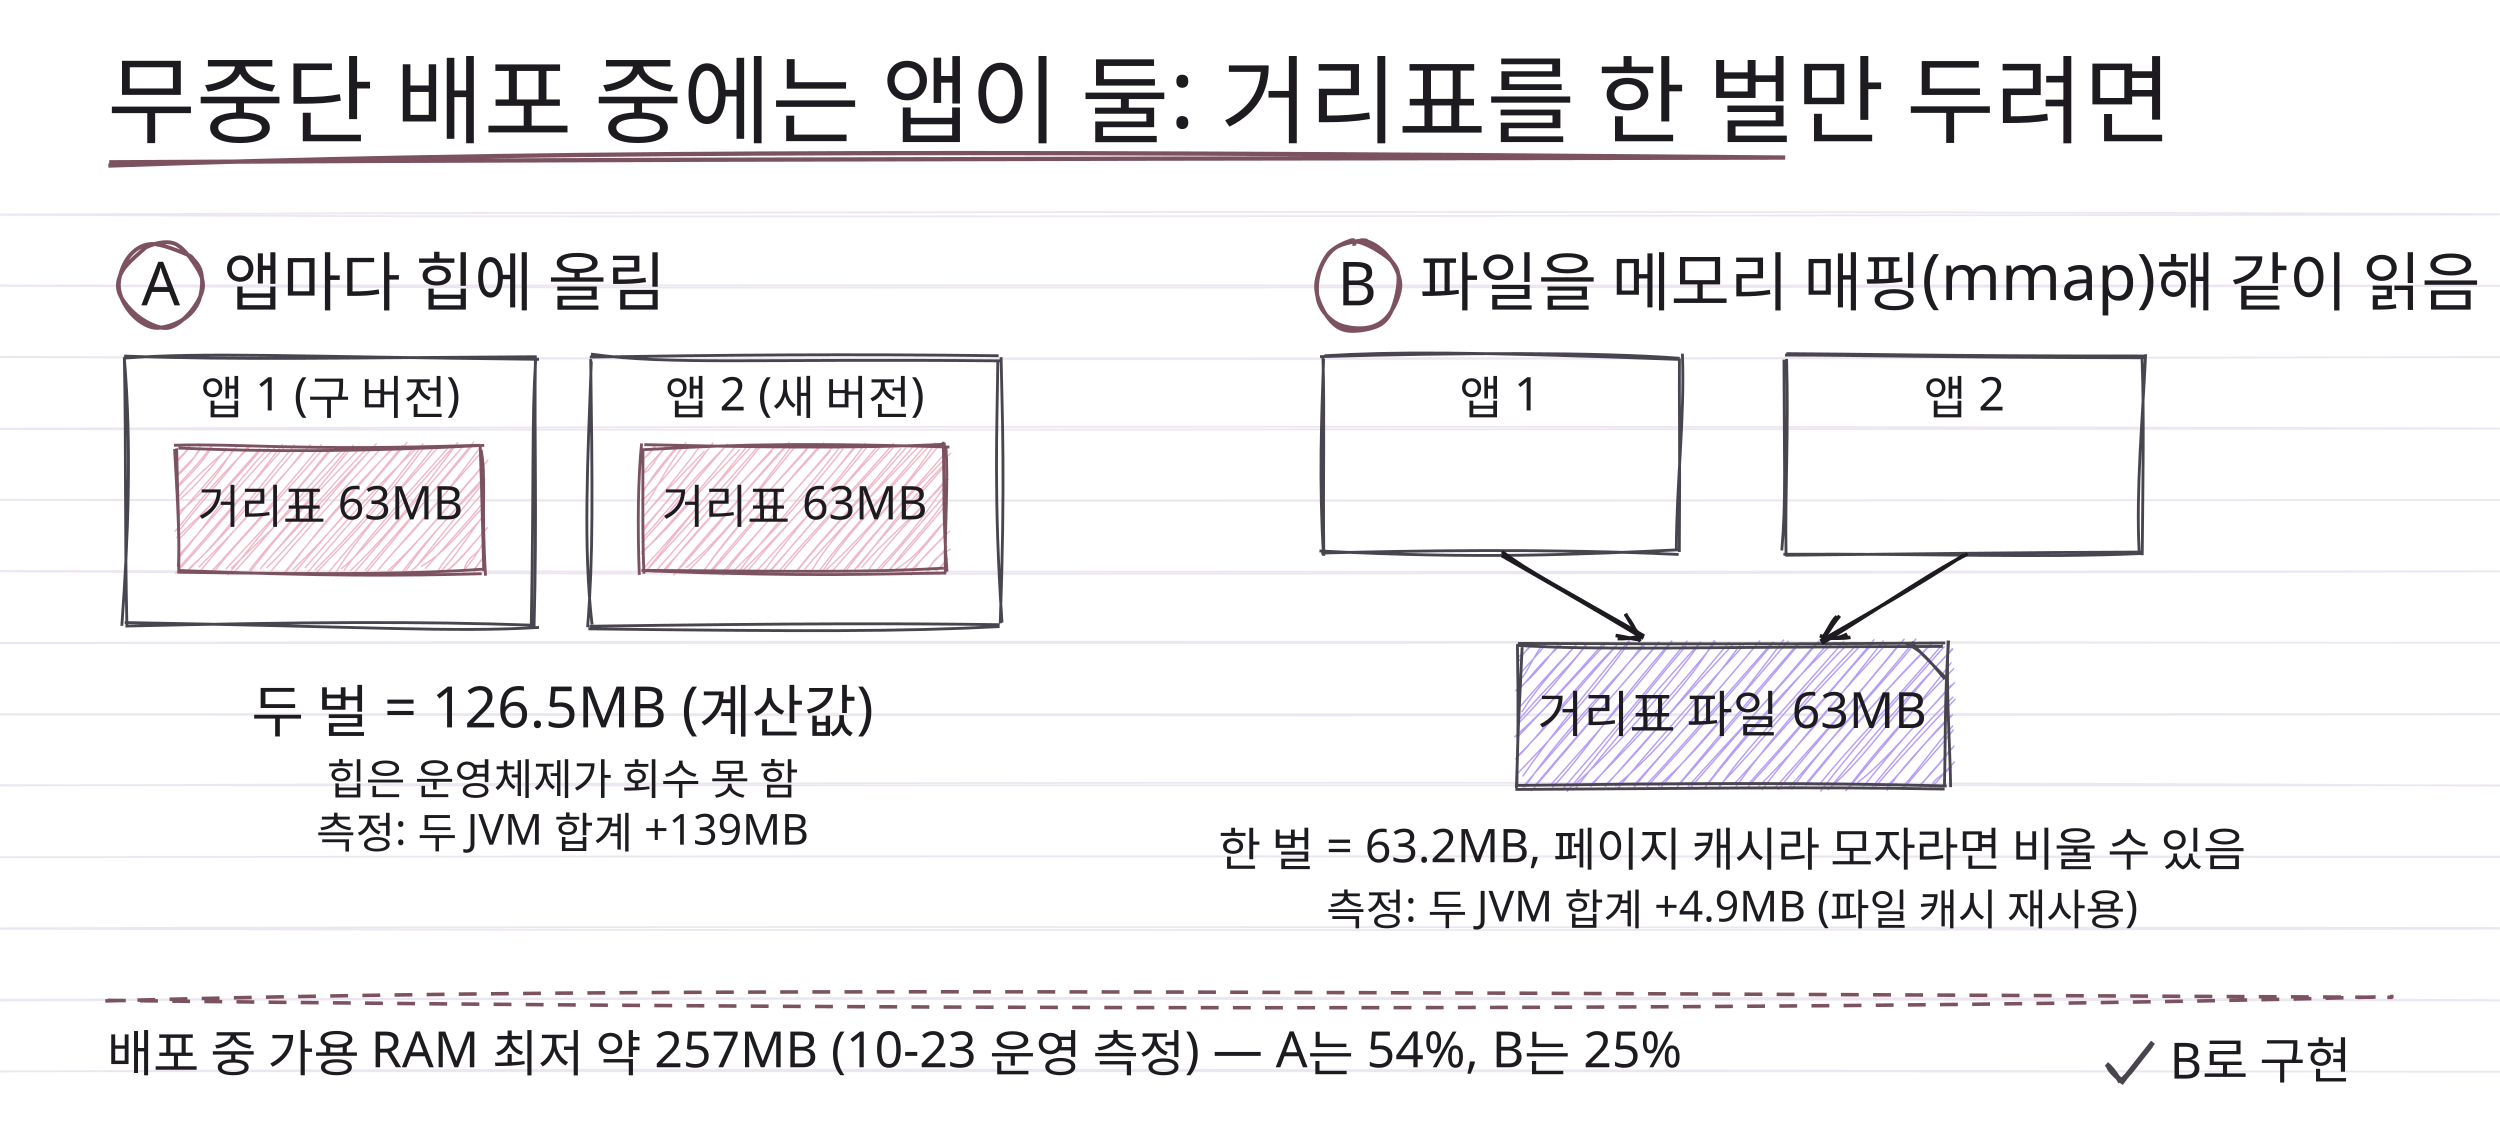
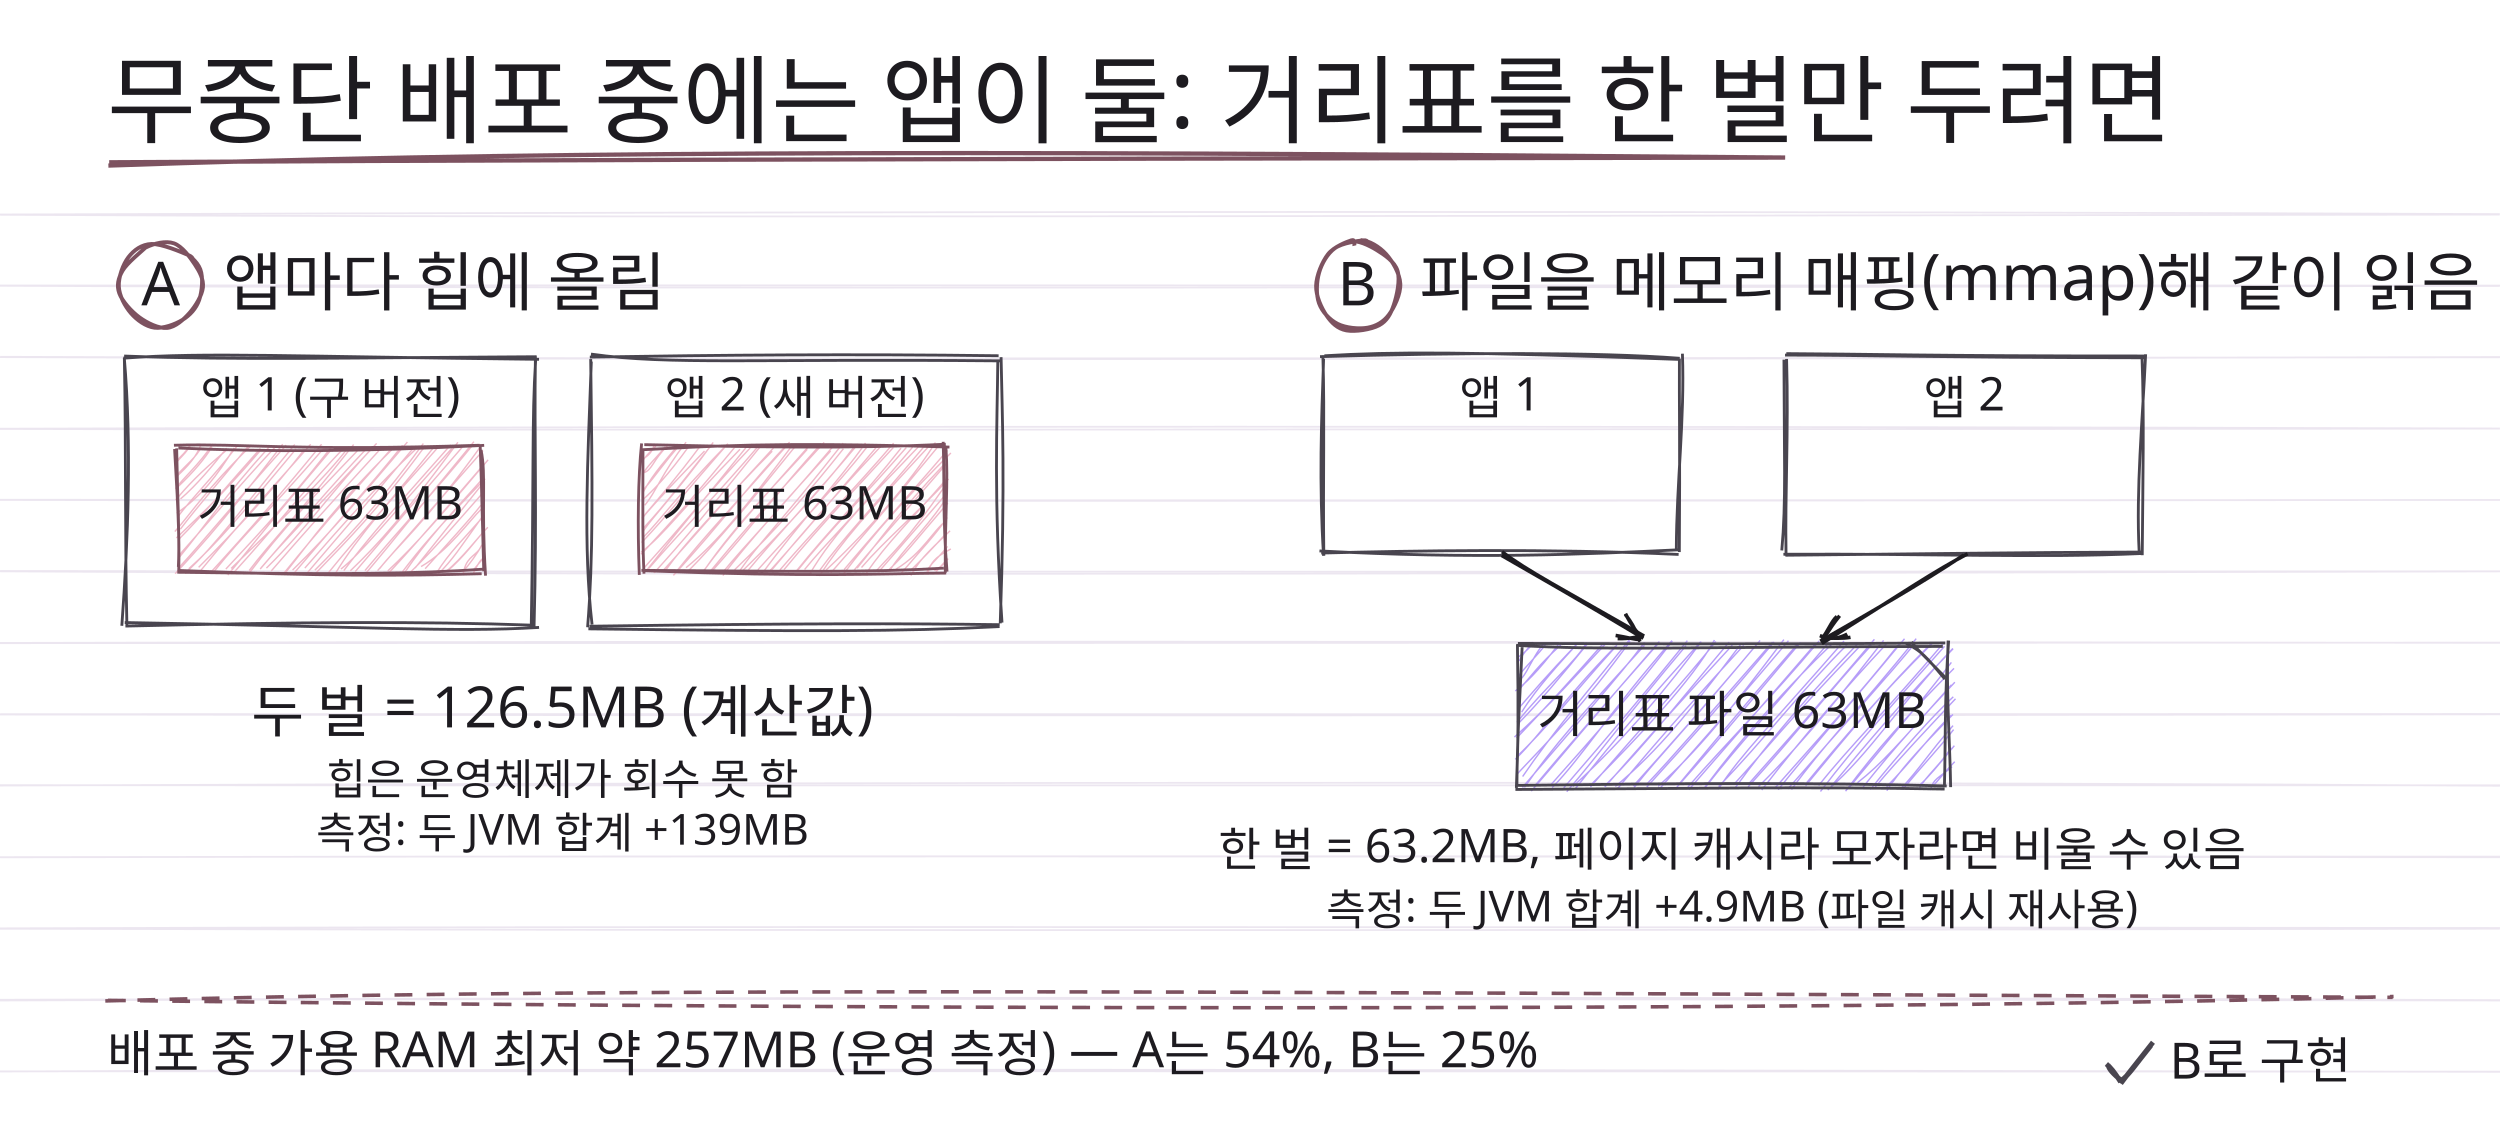
<svg xmlns="http://www.w3.org/2000/svg" style="font-family:'Nanum Pen Script','Apple SD Gothic Neo',sans-serif;fill:#1D1B20" role="img" aria-label="무중단 배포 중 앱 두 개가 거리표를 쓰는 두 방법: 앱마다 힙에 올리면 두 벌 126.5MB, 파일 메모리 매핑이면 한 벌 63.2MB를 같이 읽는다. 배포 중 가용 RAM 최저 약 257MB" viewBox="0 0 1400 640">
  <g>
    <path d="M0.139 120.267 C280.696 121.779, 561.316 121.267, 1399.803 120.173 M-0.134 120.12 C507.075 118.298, 1014.134 118.24, 1399.897 119.894" stroke="#ECE6F0" stroke-width="1" fill="none" />
  </g>
  <g>
    <path d="M-0.134 160.035 C280.821 161.305, 562.075 161.476, 1399.844 160.124 M-0.126 159.894 C302.714 159.704, 605.779 159.84, 1400.022 159.912" stroke="#ECE6F0" stroke-width="1" fill="none" />
  </g>
  <g>
    <path d="M0.232 199.804 C280.947 200.831, 562.834 201.045, 1399.885 200.075 M-0.117 199.987 C378.672 201.43, 757.104 201.44, 1400.148 199.93" stroke="#ECE6F0" stroke-width="1" fill="none" />
  </g>
  <g>
    <path d="M-0.041 240.213 C281.712 240.998, 562.952 240.614, 1399.926 240.026 M-0.109 240.081 C454.311 238.676, 908.429 238.56, 1399.954 239.948" stroke="#ECE6F0" stroke-width="1" fill="none" />
  </g>
  <g>
    <path d="M-0.315 279.982 C281.837 280.524, 563.711 280.822, 1399.967 279.977 M-0.1 279.854 C529.949 280.402, 1059.754 280.16, 1400.079 279.966" stroke="#ECE6F0" stroke-width="1" fill="none" />
  </g>
  <g>
    <path d="M0.052 319.751 C281.963 320.05, 563.83 320.391, 1400.008 319.928 M-0.092 319.947 C325.588 321.808, 651.398 321.76, 1399.885 319.984" stroke="#ECE6F0" stroke-width="1" fill="none" />
  </g>
  <g>
    <path d="M-0.222 360.16 C282.088 360.217, 564.588 359.96, 1400.049 359.879 M-0.083 360.041 C401.226 359.054, 802.723 359.2, 1400.01 360.002" stroke="#ECE6F0" stroke-width="1" fill="none" />
  </g>
  <g>
    <path d="M0.145 399.929 C282.213 399.743, 565.347 400.169, 1400.09 399.829 M-0.075 400.134 C477.184 400.779, 954.048 400.8, 1400.136 400.02" stroke="#ECE6F0" stroke-width="1" fill="none" />
  </g>
  <g>
    <path d="M-0.129 439.697 C282.979 439.909, 565.466 439.738, 1400.131 439.78 M-0.066 439.908 C552.823 437.705, 1105.373 437.92, 1399.942 440.038" stroke="#ECE6F0" stroke-width="1" fill="none" />
  </g>
  <g>
    <path d="M0.238 480.106 C283.104 479.435, 566.225 479.307, 1400.172 479.731 M-0.058 480.001 C348.461 479.431, 697.018 479.52, 1400.067 480.056" stroke="#ECE6F0" stroke-width="1" fill="none" />
  </g>
  <g>
    <path d="M-0.036 519.875 C283.229 518.962, 566.343 518.876, 1400.213 519.682 M-0.049 520.095 C424.1 521.157, 848.342 521.121, 1399.873 520.074" stroke="#ECE6F0" stroke-width="1" fill="none" />
  </g>
  <g>
    <path d="M-0.309 560.284 C283.355 559.128, 567.102 559.085, 1400.254 560.273 M-0.04 559.868 C499.738 558.403, 999.667 558.241, 1399.998 560.092" stroke="#ECE6F0" stroke-width="1" fill="none" />
  </g>
  <g>
    <path d="M0.057 600.053 C283.48 598.654, 567.861 598.654, 1400.295 600.224 M-0.032 599.961 C295.697 599.809, 591.312 599.841, 1400.124 600.11" stroke="#ECE6F0" stroke-width="1" fill="none" />
  </g>
  <text x="60" y="76" style="font-size:54px" text-anchor="start">무중단 배포 중에는 앱이 둘: 거리표를 한 벌만 두려면</text>
  <g>
    <path d="M61.144 90.882 C248.399 89.767, 437.53 89.106, 999.416 88.253 M60.692 92.728 C281.465 85.063, 502.337 83.911, 999.693 88.225" stroke="#7D5260" stroke-width="2.4" fill="none" />
  </g>
  <g>
    <path d="M100.925 140.337 C105.476 142.266, 110.394 146.209, 112.158 150.825 C113.922 155.442, 113.168 163.323, 111.51 168.037 C109.853 172.751, 106.382 176.533, 102.214 179.11 C98.046 181.687, 91.32 184.12, 86.502 183.497 C81.684 182.874, 76.634 179.225, 73.306 175.373 C69.978 171.521, 66.764 165.61, 66.533 160.385 C66.303 155.16, 68.86 147.982, 71.922 144.024 C74.984 140.065, 79.314 136.833, 84.906 136.634 C90.498 136.436, 101.71 141.222, 105.474 142.835 C109.238 144.448, 107.848 146.306, 107.491 146.311 M81.838 138.485 C86.302 136.302, 92.838 134.667, 97.379 136.263 C101.921 137.859, 106.379 143.945, 109.088 148.06 C111.797 152.175, 114.122 156.426, 113.631 160.953 C113.14 165.48, 109.492 171.445, 106.143 175.224 C102.793 179.004, 98.206 183.211, 93.534 183.631 C88.862 184.05, 82.563 180.97, 78.11 177.742 C73.657 174.513, 68.402 168.608, 66.817 164.258 C65.232 159.909, 66.161 155.904, 68.6 151.645 C71.04 147.385, 79.28 140.756, 81.454 138.699 C83.628 136.642, 81.621 138.832, 81.644 139.302" stroke="#7D5260" stroke-width="2.2" fill="none" />
  </g>
  <text x="90" y="171" style="font-size:34px" text-anchor="middle" class="clay">A</text>
  <text x="125" y="171" style="font-size:36px" text-anchor="start">앱마다 힙에 올림</text>
  <g>
    <path d="M69.055 200.586 C115.84 197.094, 162.821 199.731, 301.86 201.216 M69.522 199.381 C133.525 201.821, 196.715 200.268, 300.503 199.764 M299.97 201.635 C297.766 234.121, 299.053 266.53, 297.5 350.908 M299.831 199.492 C299.106 244.436, 300.804 287.205, 299.076 350.753 M301.863 351.354 C254.681 354.271, 204.194 350.883, 69.861 348.623 M299.708 350.145 C234.969 347.808, 168.426 348.329, 70.228 350.601 M68.222 350.443 C71.83 300.892, 73.752 249.286, 69.601 200.417 M71.083 351.27 C69.895 300.004, 70.647 251.693, 69.649 201.098" stroke="#49454F" stroke-width="1.6" fill="none" />
  </g>
  <text x="185" y="232" style="font-size:26px" text-anchor="middle" class="moss">앱 1 (구 버전)</text>
  <g>
    <path d="M100.047 249.946 C100.047 249.946, 100.047 249.946, 100.047 249.946 M100.047 249.946 C100.047 249.946, 100.047 249.946, 100.047 249.946 M99.145 258.478 C103.177 254.166, 104.787 252.744, 106.827 248.977 M99.636 257.282 C101.691 255.1, 104.083 253.173, 105.89 249.975 M99.023 266.773 C105.315 261.025, 110.125 255.617, 112.556 248.849 M99.201 265.844 C103.64 261.088, 110.641 255.129, 112.406 250.805 M98.325 273.714 C102.524 267.618, 111.376 260.434, 119.13 248.612 M99.456 272.791 C108.596 264.225, 115.224 256.104, 118.64 250.417 M98.305 280.009 C104.759 272.497, 111.463 264.959, 127.157 251.823 M101.069 279.434 C110.102 271.698, 119.203 260.709, 126.957 250.946 M98.985 287.396 C112.922 277.745, 121.583 266.424, 131.144 250.869 M99.585 289.34 C108.541 277.676, 118.071 268.595, 132.536 250.11 M97.913 297.672 C107.571 286.854, 115.101 274.391, 140.815 249.296 M101.006 296.33 C110.99 283.108, 121.792 271.25, 139.29 249.5 M98.779 301.27 C108.38 291.969, 122.366 279.7, 145.568 252.565 M99.937 302.228 C114.228 287.858, 127.161 271.98, 145.846 251.104 M100.507 311.969 C114.812 294.682, 124.875 278.818, 151.012 250.001 M100.614 310.536 C117.206 292.08, 133.141 272.803, 154.22 250.232 M98.105 321.247 C124.702 293.165, 144.867 265.905, 158.317 248.75 M100.281 317.762 C114.658 302.281, 127.835 285.553, 160.295 249.232 M103.657 321.002 C121.043 305.147, 135.078 285.214, 165.06 248.935 M105.713 318.5 C121.961 304.063, 136.06 287.071, 165.797 251.421 M111.231 317.703 C131.193 297.904, 154.179 272.891, 170.57 251.61 M111.859 320.159 C134.143 292.704, 159.03 266.036, 173.974 248.806 M119.941 319.964 C135.916 299.841, 151.859 285.148, 181.272 251.105 M117.83 320.702 C138.997 297.693, 159.236 274.39, 180.071 248.799 M127.578 322.007 C145.619 299.822, 162.02 279.438, 185.536 251.796 M126.468 318.679 C139.903 304.042, 154.947 289.338, 185.91 249.953 M129.44 318.323 C156.526 292.163, 182.402 267.515, 195.423 250.048 M130.9 320.651 C153.925 295.401, 175.746 268.1, 192.962 250.477 M139.983 320.43 C156.406 298.432, 176.243 277.18, 200.025 252.568 M139.527 319.528 C151.33 303.788, 168.035 287.099, 198.03 248.955 M146.168 318.027 C157.933 304.139, 176.393 285.057, 207.919 251.569 M145.695 318.678 C165.407 295.718, 185.331 272.186, 205.222 251.28 M149.198 318.141 C172.111 295.707, 186.72 273.751, 210.908 248.315 M151.97 319.657 C168.182 300.943, 185.45 281.422, 213.831 250.57 M160.173 320.291 C174.203 302.794, 187.524 283.36, 220.567 250.679 M158.722 321.33 C180.53 294.049, 205.55 266.88, 219.206 251.288 M163.834 319.238 C184.873 298.945, 205.882 273.563, 228.145 247.543 M164.996 320.596 C185.946 295.784, 208.044 271.186, 225.395 249.419 M170.703 318.135 C191.822 293.803, 212.995 270.051, 232.635 251.723 M171.991 320.905 C189.941 299.808, 207.46 279.651, 232.335 249.959 M176.335 319.29 C191.217 304.296, 208.727 286.896, 237.071 248.378 M176.838 320.989 C195.726 301.301, 212.102 285.032, 238.088 249.692 M187.465 321.713 C200.289 300.121, 221.559 277.483, 243.48 249.758 M183.878 320.781 C204.507 295.2, 224.094 274.874, 244.921 250.91 M190.946 318.672 C202.744 309.312, 214.921 293.348, 253.02 251.155 M192.534 319.535 C204.233 304.043, 216.485 289.518, 252.375 249.132 M196.202 319.647 C212.677 303.871, 225.471 289.471, 256.433 247.664 M198.893 320.153 C210.779 306.347, 225.601 288.63, 258.853 250.432 M204.172 321.888 C221.9 301.026, 234.954 283.998, 265.388 247.337 M204.384 319.509 C223.783 296.348, 245.624 272.826, 265.089 248.76 M212.654 318.362 C221.606 306.58, 237.806 293.474, 269.058 250.193 M211.45 319.566 C223.77 305.246, 238.03 289.321, 270.457 252.328 M217.152 319.714 C232.575 305.409, 248.16 287.359, 273.333 257.517 M217.327 321.304 C238.816 298.128, 258.18 274.738, 271.322 259.671 M226.624 320.618 C238.565 302.879, 251.888 288.602, 269.162 269.328 M225.326 320.244 C235.082 307.495, 244.146 296.404, 271.706 268.086 M232.422 318.129 C241.922 306.174, 251.604 294.106, 269.049 272.369 M230.102 320.164 C243.219 307.506, 253.603 294.942, 271.113 275.189 M235.802 317.289 C251.545 308.147, 263.061 291.245, 269.526 285.127 M238.092 318.474 C249.854 305.299, 263.018 291.131, 269.345 282.911 M244.783 322.047 C253.74 313.275, 257.407 307.12, 270.188 289.217 M244.314 321.112 C251.102 309.844, 260.828 300.545, 270.657 289.237 M249.655 320.07 C258.305 313.422, 268.875 299.404, 273.173 295.282 M250.196 320.112 C259.59 312.133, 267.162 301.733, 270.972 297.49 M259.448 321.783 C260.451 312.691, 265.408 311.701, 268.52 307.638 M259.198 320.3 C262.721 316.044, 267.264 310.26, 269.899 305.069 M265.159 320.911 C266.365 318.513, 267.672 315.387, 269.975 312.994 M264.681 319.697 C266.644 317.545, 268.618 314.652, 270.54 312.937" stroke="#EFB8C8" stroke-width="0.8" fill="none" />
    <path d="M97.402 249.343 C135.991 248.201, 165.627 252.743, 268.557 249.341 M99.894 250.916 C149.716 253.045, 201.907 253.077, 271.137 249.401 M269.368 251.96 C272.385 266.143, 269.371 283.042, 271.908 322.378 M268.918 249.753 C269.858 276.274, 270.286 299.253, 270.905 319.911 M270.961 318.715 C233.253 321.34, 193.358 321.848, 99.624 320.456 M269.73 321.284 C225.029 322.499, 180.842 322.758, 100.189 319.462 M99.885 317.477 C100.463 305.71, 100.133 290.53, 97.771 251.449 M100.067 321.268 C100.604 299.307, 99.414 279.529, 98.921 251.082" stroke="#7D5260" stroke-width="1.6" fill="none" />
  </g>
  <text x="185" y="293" style="font-size:26px" text-anchor="middle">거리표 63MB</text>
  <g>
    <path d="M330.949 198.296 C375.136 204.528, 421.587 200.771, 560.106 202.083 M330.298 199.966 C404.318 198.776, 476.55 198.174, 559.22 199.218 M558.766 202.286 C558.462 237.37, 556.347 277.965, 561.116 348.648 M560.605 200.014 C561.209 232.718, 562.968 268.313, 560.134 349.069 M559.77 350.882 C505.329 353.779, 450.474 353.61, 329.499 352.152 M559.833 349.828 C505.855 349.089, 450.136 349.01, 330.093 350.694 M331.548 349.711 C326.512 306.076, 329.129 257.668, 331.14 202.481 M329.05 351.265 C332.278 311.774, 331.747 273.692, 330.794 201.067" stroke="#49454F" stroke-width="1.6" fill="none" />
  </g>
  <text x="445" y="232" style="font-size:26px" text-anchor="middle" class="moss">앱 2 (새 버전)</text>
  <g>
    <path d="M360.326 249.626 C360.326 249.626, 360.326 249.626, 360.326 249.626 M360.326 249.626 C360.326 249.626, 360.326 249.626, 360.326 249.626 M359.875 257.332 C362.55 255.158, 364.566 254.24, 366.232 249.781 M360.343 257.358 C361.233 256.23, 363.032 253.776, 367.296 249.9 M360.316 264.769 C365.118 263.6, 365.497 257.772, 373.901 249.531 M359.591 265.749 C363.741 259.289, 370.342 253.663, 372.429 250.095 M360.278 275.42 C366.235 264.237, 374.387 256.131, 379.67 249.211 M360.642 273.807 C367.012 266.798, 372.92 257.632, 380.782 249.231 M361.02 282.984 C367.308 275.669, 370.642 264.9, 384.216 247.643 M359.908 279.912 C365.56 274.777, 373.485 267.09, 386.402 249.055 M359.506 290.299 C368.575 279.437, 381.367 266.292, 394.537 252.578 M361.121 288.249 C369.798 277.938, 378.442 268.119, 392.228 249.668 M359.79 297.956 C366.16 288.639, 379.165 275.541, 399.39 247.76 M360.538 295.493 C372.971 282.159, 383.43 268.065, 398.946 248.55 M360.052 301.072 C369.987 291.185, 378.863 277.76, 407.621 248.487 M359.333 303.838 C373.552 288.8, 386.64 272.341, 406.268 249.975 M359.079 309.212 C372.223 299.098, 381.397 285.466, 414.408 251.582 M359.017 310.361 C375.896 292.61, 391.813 274.444, 412.317 249.432 M361.471 320.174 C378.684 298.29, 394.467 279.652, 418.785 249.36 M360.801 317.863 C381.016 295.586, 401.936 269.839, 420.116 250.84 M363.368 318.276 C380.849 298.014, 401.783 276.738, 425.577 248.792 M366.275 320.802 C381.398 304.213, 396.319 286.592, 425.862 249.962 M371.853 318.924 C389.28 300.148, 408.836 276.091, 432.439 252.673 M372.756 319.317 C384.751 302.684, 399.133 288.101, 433.915 250.026 M377.093 322.202 C403.512 293.795, 423.248 266.53, 442.183 247.591 M378.58 320.26 C394.899 299.819, 413.285 280.466, 439.882 250.341 M384.157 317.933 C401.961 303.462, 417.929 283.694, 443.914 249.086 M385.674 319.515 C401.738 303.306, 418.733 282.958, 444.898 250.508 M394.198 319.617 C413.01 291.996, 440.325 265.162, 452.063 251.627 M393.081 320.978 C409.785 298.007, 428.671 277.279, 452.409 250.446 M397.905 319.759 C412.516 302.033, 425.242 287.252, 461.522 247.772 M397.57 321.142 C419.158 297.15, 438.023 272.58, 459.057 249.4 M404.795 322.295 C418.2 304.426, 437.742 282.92, 465.173 252.536 M404.069 321.368 C417.482 304.744, 431.159 291.819, 466.362 250.163 M413.943 320.147 C424.937 303.951, 436.493 293.502, 472.125 248.157 M411.354 319.094 C434.522 297.108, 455.402 272.682, 472.308 251.291 M415.915 319.596 C441.363 294.535, 464.045 269.281, 478.449 250.067 M418.528 319.855 C436.573 298.196, 455.708 278.287, 480.422 248.72 M426.606 321.446 C446.898 293.589, 470.166 269.038, 484.703 248.05 M424.406 319.098 C445.39 295.631, 467.902 273.016, 485.461 250.38 M431.97 319.394 C450.76 297.032, 467.297 277.621, 493.377 249.819 M431.4 319.402 C455.302 292.932, 478.926 264.322, 490.992 250.217 M436.751 319.191 C456.111 296.622, 478.866 273.467, 500.418 248.176 M438.997 319.09 C460.198 293.212, 483.143 269.494, 500.281 250.606 M446.321 319.814 C465.528 295.919, 485.123 276.509, 507.564 250.577 M445.75 320.049 C463.455 297.805, 483.467 277.844, 504.568 250.966 M453.013 322.231 C467.267 297.173, 490.663 275.38, 514.582 249.908 M450.556 318.947 C462.956 303.645, 476.563 291.437, 511.06 250.382 M458.849 322.566 C470.577 304.376, 486.427 286.21, 521.196 248.841 M459.138 319.245 C471.999 301.4, 489.31 283.751, 518.205 249.218 M462.579 319.266 C491.22 292.666, 514.597 262.955, 523.824 247.807 M465.236 320.819 C481.841 301.791, 497.971 283.301, 524.782 250.733 M472.014 321.873 C488.504 299.746, 509.108 276.717, 532.498 253.669 M472.681 318.978 C496.091 291.245, 519.337 265.57, 530.568 252.209 M479.955 318.181 C492.83 302.474, 502.978 287.02, 529.229 259.558 M478.484 319.07 C492.181 302.667, 508.009 285.267, 530.459 259.234 M482.431 317.811 C495.564 302.478, 512.624 288.438, 531.172 268.227 M485.219 320.912 C496.277 304.359, 510.177 291.288, 530.178 268.107 M491.028 319.375 C498.613 310.775, 507.789 303.092, 528.749 272.803 M491.905 320.4 C501.798 308.984, 511.034 298.507, 530.551 275.841 M498.427 319.239 C506.392 306.807, 516.634 298.5, 528.575 281.069 M497.888 318.922 C506.026 311.466, 511.635 303.936, 530.783 281.692 M501.835 318.697 C516.827 309.62, 522.532 296.907, 530.091 291.433 M504.827 320.785 C515.055 308.824, 525.062 298.076, 530.441 289.784 M510.116 322.331 C514.57 314.271, 517.545 311.026, 532.04 297.249 M510.177 319.222 C516.139 313.409, 522.15 307.219, 530.082 298.472 M519.73 320.782 C521.54 313.101, 526.384 310.855, 532.483 307.407 M518.871 321.413 C519.882 316.271, 523.469 314.872, 530.613 305.988 M523.306 319.557 C526.4 317.848, 528.796 315.856, 530.342 313.553 M524.278 320.151 C525.813 318.356, 526.636 317.121, 530.967 312.831" stroke="#EFB8C8" stroke-width="0.8" fill="none" />
    <path d="M359.631 251.849 C395.161 250.151, 429.374 247.169, 531.693 250.361 M360.808 249.004 C418.118 250.27, 476.651 251.421, 529.628 248.759 M528.163 247.412 C529.034 271.792, 527.818 288.877, 530.323 320.117 M529.692 250.275 C531.174 269.613, 529.064 290.475, 529.363 320.827 M528.498 318.16 C485.404 320.781, 443.523 319.876, 359.198 319.407 M529.877 320.91 C492.99 321.192, 456.691 323.346, 360.03 319.57 M358.011 321.945 C356.956 294.783, 357.321 266.691, 359.309 248.314 M360.634 321.263 C359.843 305.28, 359.969 289.933, 360.067 251.051" stroke="#7D5260" stroke-width="1.6" fill="none" />
  </g>
  <text x="445" y="293" style="font-size:26px" text-anchor="middle">거리표 63MB</text>
  <text x="315" y="410" style="font-size:32px" text-anchor="middle" class="clay">두 벌 = 126.5MB (계산값)</text>
  <text x="315" y="445" style="font-size:24px" text-anchor="middle" class="moss">힙은 운영체제가 회수 못 함</text>
  <text x="315" y="475" style="font-size:24px" text-anchor="middle" class="moss">측정: 두 JVM 합계 +139MB</text>
  <g>
    <path d="M761.936 134.454 C766.688 134.652, 772.474 138.185, 776.179 142.266 C779.885 146.346, 783.903 153.27, 784.167 158.937 C784.431 164.604, 780.82 172.172, 777.764 176.269 C774.708 180.365, 770.608 182.663, 765.831 183.517 C761.054 184.37, 753.633 183.676, 749.102 181.39 C744.571 179.103, 740.378 174.59, 738.645 169.798 C736.912 165.005, 737.224 157.769, 738.705 152.632 C740.186 147.496, 743.373 141.986, 747.529 138.978 C751.685 135.971, 760.601 134.867, 763.641 134.588 C766.681 134.31, 765.817 136.703, 765.77 137.308 M756.001 135.259 C760.188 134.283, 766.561 137.321, 770.997 140.053 C775.432 142.784, 781.023 146.536, 782.612 151.647 C784.2 156.758, 782.245 165.634, 780.526 170.718 C778.807 175.801, 776.723 179.767, 772.297 182.15 C767.872 184.533, 758.881 185.925, 753.974 185.015 C749.067 184.105, 745.68 180.85, 742.855 176.691 C740.03 172.531, 736.886 165.777, 737.024 160.058 C737.162 154.338, 740.394 146.621, 743.683 142.376 C746.972 138.13, 754.299 135.382, 756.758 134.587 C759.216 133.792, 758.312 137.085, 758.432 137.605" stroke="#7D5260" stroke-width="2.2" fill="none" />
  </g>
  <text x="760" y="171" style="font-size:34px" text-anchor="middle" class="clay">B</text>
  <text x="795" y="171" style="font-size:36px" text-anchor="start">파일을 메모리 매핑(mmap)해 같이 읽음</text>
  <g>
    <path d="M741.674 199.239 C780.302 196.937, 819.936 196.844, 939.667 201.243 M739.209 199.722 C817.932 197.422, 894.383 197.125, 940.647 200.644 M942.159 198.063 C943.497 234.843, 938.879 269.915, 938.739 307.857 M940.466 200.797 C940.307 224.797, 940.858 250.186, 940.421 309.143 M941.112 307.845 C884.22 310.54, 826.802 313.133, 738.896 308.522 M940.021 310.483 C866.034 307.067, 792.642 308.37, 739.884 309.711 M741.338 311.214 C740.793 268.153, 741.855 231.847, 740.848 200.378 M741.2 311.258 C738.62 270.741, 740.062 234.514, 741.213 201.02" stroke="#49454F" stroke-width="1.6" fill="none" />
  </g>
  <text x="840" y="232" style="font-size:26px" text-anchor="middle" class="moss">앱 1</text>
  <g>
    <path d="M1000.337 198.027 C1042.269 198.197, 1081.623 199.398, 1201.078 199.362 M999.62 198.862 C1041.546 198.8, 1081.855 200.176, 1201.138 200.355 M1201.557 198.389 C1199.817 235.767, 1196.098 274.232, 1197.947 309.327 M1199.553 201.058 C1200.746 232.502, 1200.027 266.569, 1199.65 310.9 M1200.004 309.935 C1139.951 312.624, 1080.903 309.901, 998.704 310.39 M1200.088 309.145 C1131.919 309.335, 1062.038 310.321, 999.813 310.93 M997.801 308.248 C1000.303 281.218, 999.112 254.383, 999.017 201.41 M1000.184 311.256 C999.572 275.176, 1001.672 242.615, 1000.486 201.004" stroke="#49454F" stroke-width="1.6" fill="none" />
  </g>
  <text x="1100" y="232" style="font-size:26px" text-anchor="middle" class="moss">앱 2</text>
  <g>
    <path d="M850.03 359.966 C850.03 359.966, 850.03 359.966, 850.03 359.966 M850.03 359.966 C850.03 359.966, 850.03 359.966, 850.03 359.966 M850.704 370.202 C851.947 367.302, 853.798 365.597, 858.271 359.58 M849.652 368.486 C852.901 365.8, 855.209 364.459, 858.112 360.733 M852.247 379.762 C855.853 375.5, 859.084 366.538, 864.672 360.169 M849.715 379.363 C854.75 372.631, 861.983 366.022, 865.757 360.549 M849.738 387.334 C857.081 379.016, 861.638 372.374, 874.13 361.095 M848.568 386.943 C853.422 383.339, 860.791 376.94, 873.245 360.144 M852.106 398.849 C860.814 384.755, 874.827 369.851, 883.524 360.27 M851.04 395.984 C857.188 388.874, 866.437 377.974, 882.681 361.06 M849.532 404.494 C864.015 386.152, 884.502 368.447, 888.437 359.776 M850.575 404.857 C862.34 392.805, 874.232 378.73, 889.126 360.363 M848.082 412.769 C865.987 397.073, 884.887 375.773, 898.694 361.032 M849.343 413.266 C864.849 397.078, 879.474 381.121, 897.815 360.395 M848.55 425.223 C864.209 409.87, 874.947 392.2, 904.895 361.776 M849.276 423.806 C866.234 407.902, 878.855 390.783, 905.478 361.362 M852.673 434.857 C868.991 410.849, 890.227 385.759, 912.546 358.226 M849.669 433.368 C868.218 413.864, 886.992 394.594, 912.857 359.114 M853.694 440.952 C869.565 418.013, 885.895 399.925, 920.907 361.429 M852.531 440.987 C879.308 409.66, 907.958 377.395, 920.947 359.703 M857.517 443.028 C875.069 422.757, 888.956 405.605, 929.209 359.254 M859.526 440.01 C876.894 419.278, 895.505 398.045, 928.59 360.391 M869.235 441.075 C886.178 423.665, 901.124 398.929, 936.298 358.742 M868.088 439.941 C892.049 413.117, 918.244 383.128, 936.518 359.008 M877.375 443.351 C894.468 423.702, 910.099 401.906, 944.225 361.513 M875.66 441.249 C900.513 412.626, 922.925 385.904, 944.925 358.776 M880.816 440.451 C910.593 413.349, 935.959 382.225, 952.7 359.318 M882.387 441.454 C904.336 413.482, 928.177 386.262, 952.305 359.471 M891.715 438.68 C918.394 411.81, 947.731 380.805, 960.098 358.431 M890.644 440.707 C916.12 410.901, 942.709 382.113, 960.855 359.229 M898.761 439.995 C921.78 416.853, 940.384 392.674, 968.313 359.592 M898.666 440.748 C920.074 416.181, 944.416 389.079, 970.107 361.302 M904.584 440.4 C928.819 420.432, 947.509 396.769, 975.288 360.182 M905.952 441.516 C932.023 409.985, 957.949 381.623, 976.45 361.442 M915.01 441.095 C930.341 421.864, 945.309 407.097, 983.146 361.59 M914.699 440.104 C935.387 417.052, 954.731 395.494, 985.649 358.683 M921.843 439.487 C937.29 423.287, 950.98 407.092, 992.641 359.557 M922.184 440.785 C945.779 414.97, 968.307 389.54, 993.483 359.498 M928.518 440.336 C950.271 420.945, 968.277 398.905, 998.971 358.172 M929.993 440.975 C954.189 414.072, 977.924 386.774, 1001.542 358.809 M940.714 438.55 C954.41 422.25, 969.636 403.146, 1007.025 360.219 M939.026 440.835 C966.968 409.483, 992.332 378.22, 1008.268 359.741 M945.201 440.732 C967.196 415.695, 991.081 391.802, 1018.717 358.944 M945.734 442.231 C973.122 410.913, 997.617 382.636, 1016.27 361.006 M954.375 441.347 C977.169 410.783, 1001.949 383.59, 1025.517 361.027 M954.637 441.316 C974.421 415.995, 995.544 393.472, 1024.047 359.888 M962.387 440.493 C987.831 414.504, 1009.653 385.53, 1034.1 361.326 M962.241 441.912 C975.615 421.551, 991.683 406.073, 1032.622 358.994 M970.793 439.447 C987.884 421.042, 1001.568 403.302, 1041.359 362.073 M971.481 441.471 C991.336 414.068, 1013.994 387.942, 1040.545 360.269 M979.168 439.059 C998.244 417.54, 1020.595 392.596, 1049.656 358.015 M978.914 440.675 C1003.124 414.171, 1025.736 385.546, 1047.928 361.348 M984.753 440.497 C1014.064 411.544, 1035.829 382.667, 1054.805 358.638 M986.562 442.403 C1010.046 412.114, 1034.364 384.174, 1056.619 360.388 M995.791 442.218 C1013.545 419.922, 1027.71 404.492, 1066.531 357.701 M993.627 441.704 C1017.916 414.122, 1041.058 389.158, 1063.844 360.221 M1003.252 442.136 C1020.043 418.638, 1040.892 397.345, 1073.072 357.639 M1001.213 441.788 C1030.562 408.164, 1058.585 377.431, 1072.805 359.764 M1011.691 438.37 C1031.325 414.61, 1051.908 390.233, 1082.436 359.905 M1011.162 439.977 C1034.11 412.139, 1056.859 384.66, 1081.113 360.777 M1019.451 443.237 C1040.759 415.319, 1060.868 393.54, 1088.93 361.939 M1018.451 439.916 C1035.484 418.293, 1056.507 397.899, 1088.115 360.444 M1023.521 442.395 C1047.491 421.666, 1064.027 394.046, 1093.612 363.115 M1025.636 440.13 C1045.528 416.345, 1066.658 390.946, 1093.726 363.329 M1033.521 443.063 C1050.517 420.221, 1068.412 400.248, 1094.244 374.289 M1035.221 441.451 C1053.44 418.98, 1074.295 395.341, 1092.772 370.943 M1040.149 438.362 C1053.579 427.824, 1062.924 417.139, 1092.817 383.489 M1043.3 440.775 C1061.269 418.068, 1079.141 398.676, 1094.705 382.04 M1047.397 442.111 C1064.737 420.523, 1082.183 401.063, 1093.841 390.205 M1050.152 440.671 C1063.593 424.595, 1080.386 407.09, 1095.079 391.323 M1056.602 442.774 C1063.896 431.719, 1071.555 422.724, 1093.644 400.092 M1056.485 440.536 C1069.818 427.202, 1081.493 411.076, 1092.633 400.562 M1064.172 442.027 C1075.434 430.085, 1079.545 422.419, 1093.704 406.348 M1065.547 442.181 C1076.986 428.038, 1086.368 418.491, 1094.016 408.575 M1074.922 441.329 C1078.57 434.538, 1087.773 427.106, 1092.522 418.631 M1074.852 439.811 C1080.024 435.187, 1085.49 428.465, 1094.444 417.57 M1081.011 442.487 C1082.689 435.851, 1085.356 436.063, 1093.151 429.358 M1082.712 439.891 C1085.826 436.606, 1089.401 431.826, 1094.649 426.557" stroke="#B69DF8" stroke-width="0.8" fill="none" />
    <path d="M849.074 361.384 C897.594 364.323, 944.741 362.301, 1087.972 362.001 M850.029 360.316 C904.261 360.354, 959.767 361.011, 1089.342 360.061 M1090.954 358.715 C1089.679 386.19, 1092.059 417.547, 1092.354 440.797 M1091.24 358.719 C1088.914 389.17, 1089.526 418.277, 1088.879 440.058 M1088.977 441.875 C1013.265 440.434, 939.9 441.658, 848.623 442.09 M1090.142 440.136 C1012.799 438.082, 938.234 438.7, 849.761 439.823 M849.464 440.482 C849.586 412.367, 851.342 388.29, 852.387 362.442 M849.167 441.254 C850.198 417.872, 850.356 397.235, 849.759 360.989" stroke="#49454F" stroke-width="1.6" fill="none" />
  </g>
  <g>
    <path d="M1067.403 360.314 C1075.851 364.477, 1078.491 367.49, 1089.135 380.311 M1070.491 359.424 C1073.717 364.073, 1079.446 369.089, 1089.756 379.752" stroke="#49454F" stroke-width="1.6" fill="none" />
  </g>
  <text x="970" y="410" style="font-size:28px" text-anchor="middle">거리표 파일 63MB</text>
  <g>
    <path d="M841.118 308.967 C855.218 319.747, 874.751 329.803, 920.703 356.221 M840.948 311.068 C862.431 323.498, 884.313 335.753, 920.301 357.431" stroke="#1D1B20" stroke-width="2" fill="none" />
  </g>
  <g>
    <path d="M919.706 356.096 C917.462 356.578, 912.684 357.801, 905.883 357.62 M919.044 358.089 C915.456 358.306, 910.693 356.738, 904.743 355.843" stroke="#1D1B20" stroke-width="2" fill="none" />
  </g>
  <g>
    <path d="M918.517 359.179 C916.695 357.297, 917.26 353.122, 910.138 344.013 M919.409 357.324 C916.887 354.282, 913.654 350.442, 910.26 343.65" stroke="#1D1B20" stroke-width="2" fill="none" />
  </g>
  <g>
    <path d="M1101.861 310.126 C1083.439 319.843, 1070.018 329.015, 1020.208 360.351 M1099.718 310.799 C1074.798 327.457, 1047.019 343.165, 1019.338 359.067" stroke="#1D1B20" stroke-width="2" fill="none" />
  </g>
  <g>
    <path d="M1020.3 357.023 C1023.63 355.538, 1023.046 353.664, 1030.195 344.829 M1020.14 357.875 C1023.754 353.38, 1025.643 347.784, 1028.68 345.216" stroke="#1D1B20" stroke-width="2" fill="none" />
  </g>
  <g>
    <path d="M1019.112 355.946 C1022.539 357.224, 1027.299 358.89, 1034.451 355.092 M1020.505 357.11 C1025.863 357.51, 1032.348 357.61, 1036.278 356.894" stroke="#1D1B20" stroke-width="2" fill="none" />
  </g>
  <text x="970" y="485" style="font-size:26px" text-anchor="middle" class="clay">한 벌 = 63.2MB, 페이지 캐시라 모자라면 비울 수 있음</text>
  <text x="970" y="518" style="font-size:24px" text-anchor="middle" class="moss">측정: 두 JVM 합계 +4.9MB (파일 캐시 재사용)</text>
  <g>
    <path d="M58.962 560.514 C316.708 553.469, 571.45 554.622, 1339.885 558.512 M60.435 560.213 C568.883 566.376, 1078.194 565.606, 1340.39 558.041" stroke="#7D5260" stroke-width="2" fill="none" stroke-dasharray="10 8" />
  </g>
-   <text x="60" y="600" style="font-size:28px" text-anchor="start" class="clay">배포 중 가용 RAM 최저 약 257MB (10-23 운영 측정) — A는 54%, B는 25%</text>
+   <text x="60" y="600" style="font-size:28px" text-anchor="start" class="clay">배포 중 가용 RAM 최저 약 257MB (운영 측정) — A는 54%, B는 25%</text>
  <g>
    <path d="M1180.441 595.976 C1180.942 598.898, 1183.071 600.947, 1188.505 605.681 M1179.584 595.833 C1182.075 597.946, 1183.707 599.871, 1187.574 605.914" stroke="#49454F" stroke-width="2.8" fill="none" />
  </g>
  <g>
    <path d="M1187.774 605.133 C1191.907 602.472, 1196.14 595.829, 1204.554 585.416 M1187.632 606.75 C1192.445 600.245, 1196.301 595.681, 1205.671 583.668" stroke="#49454F" stroke-width="2.8" fill="none" />
  </g>
  <text x="1215" y="604" style="font-size:28px" text-anchor="start">B로 구현</text>
</svg>
